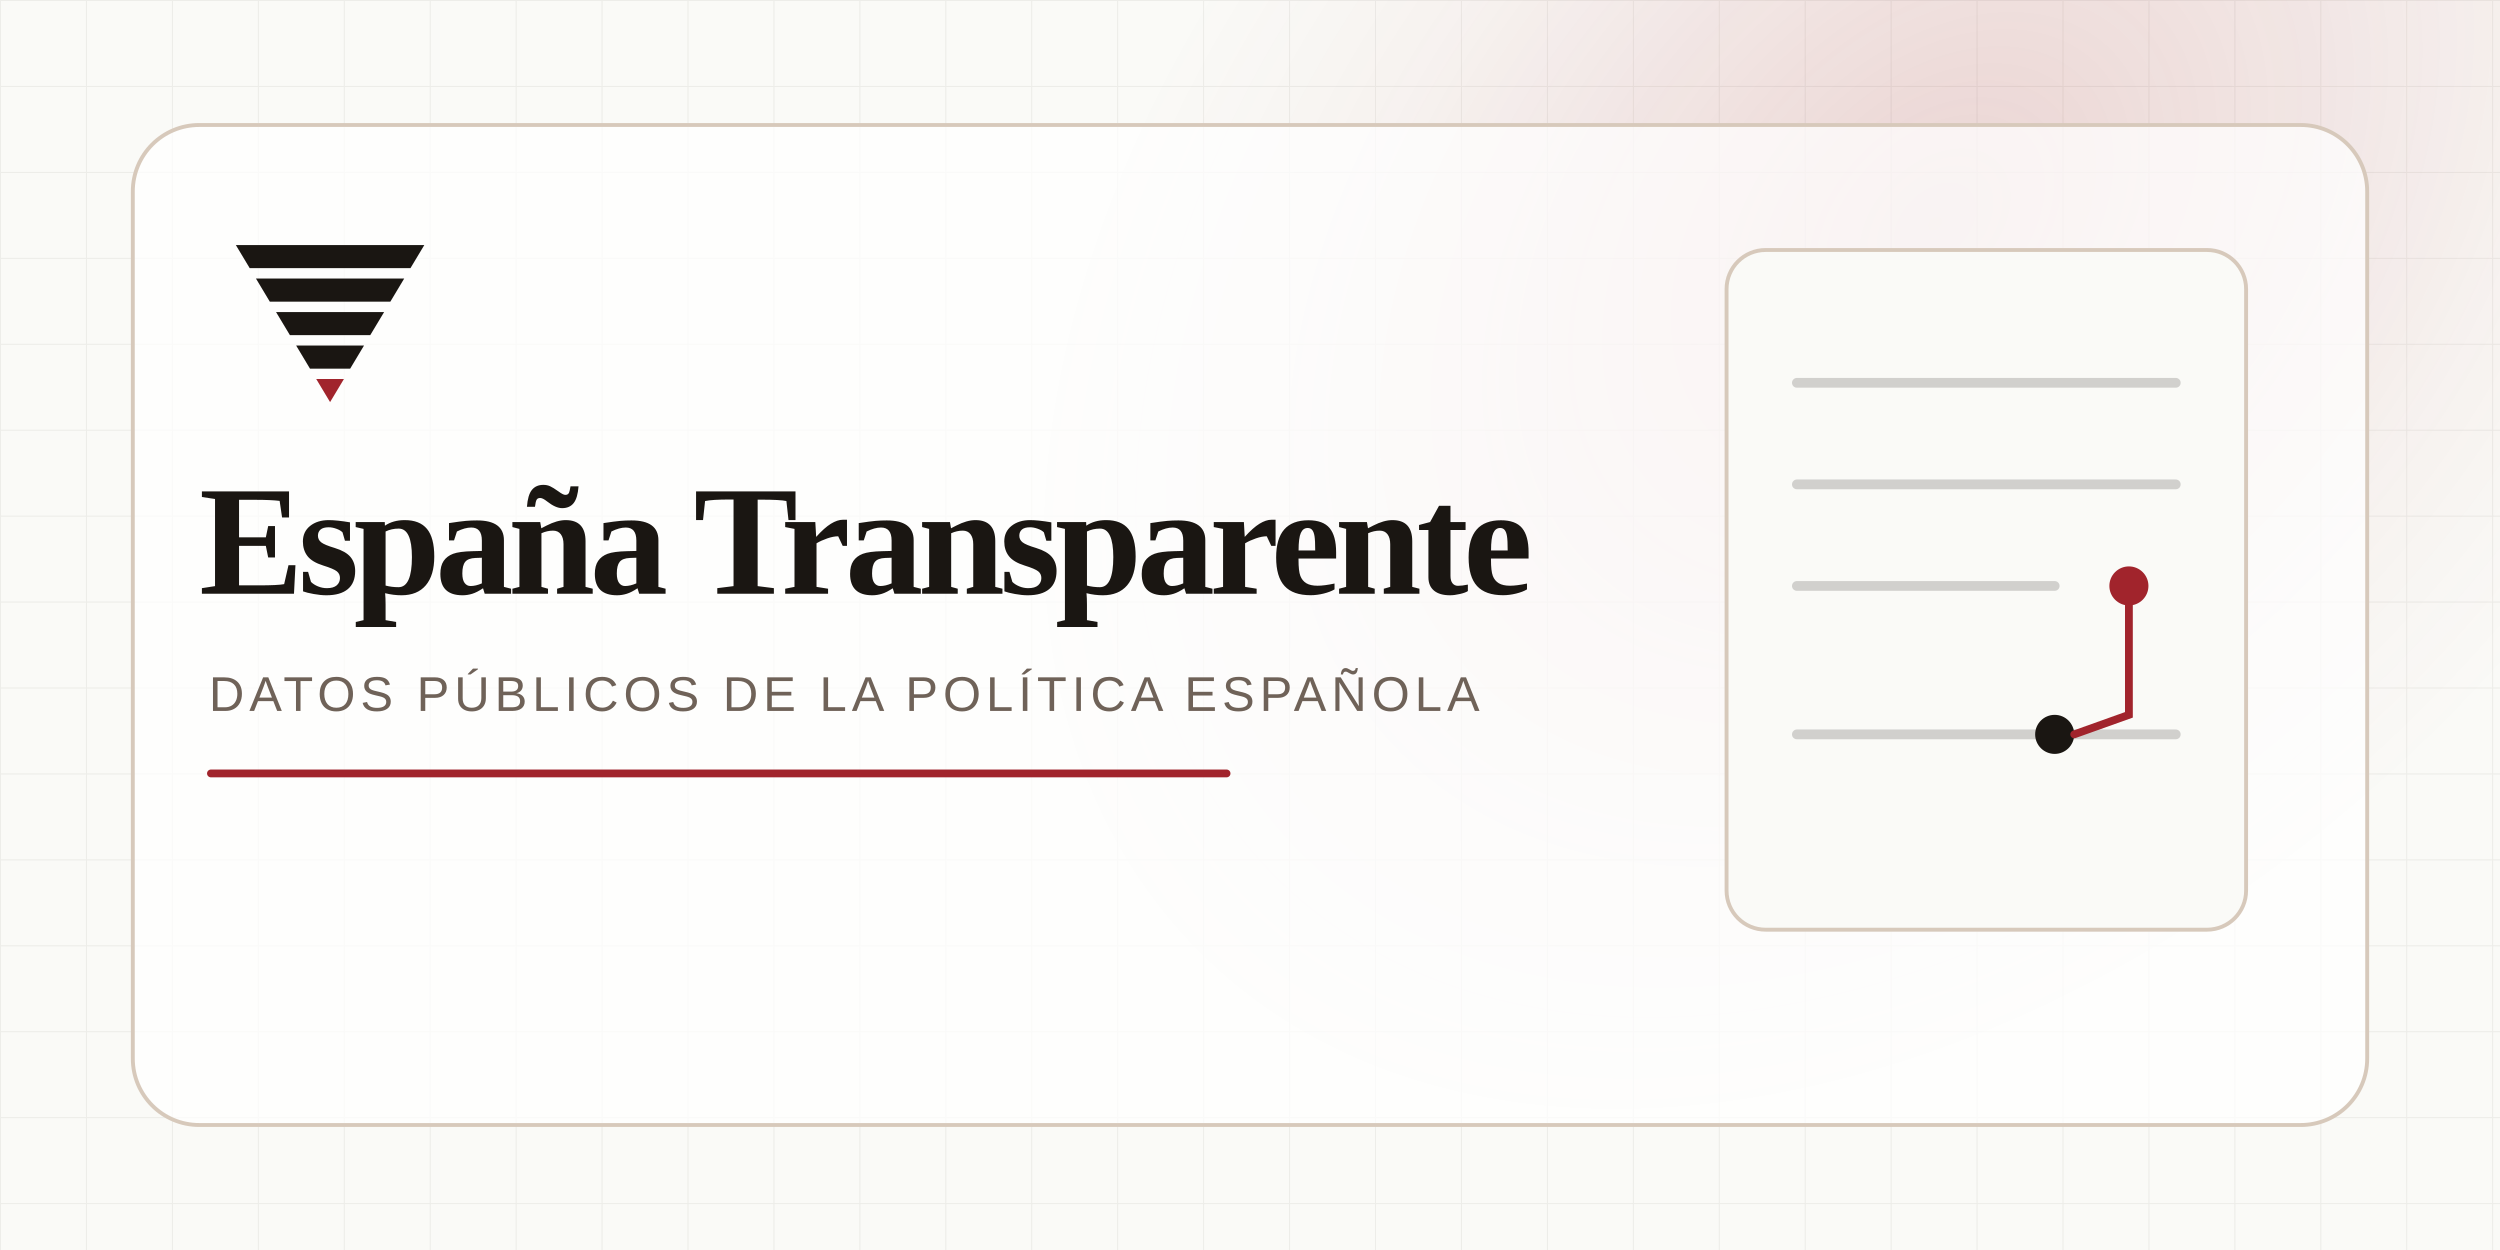
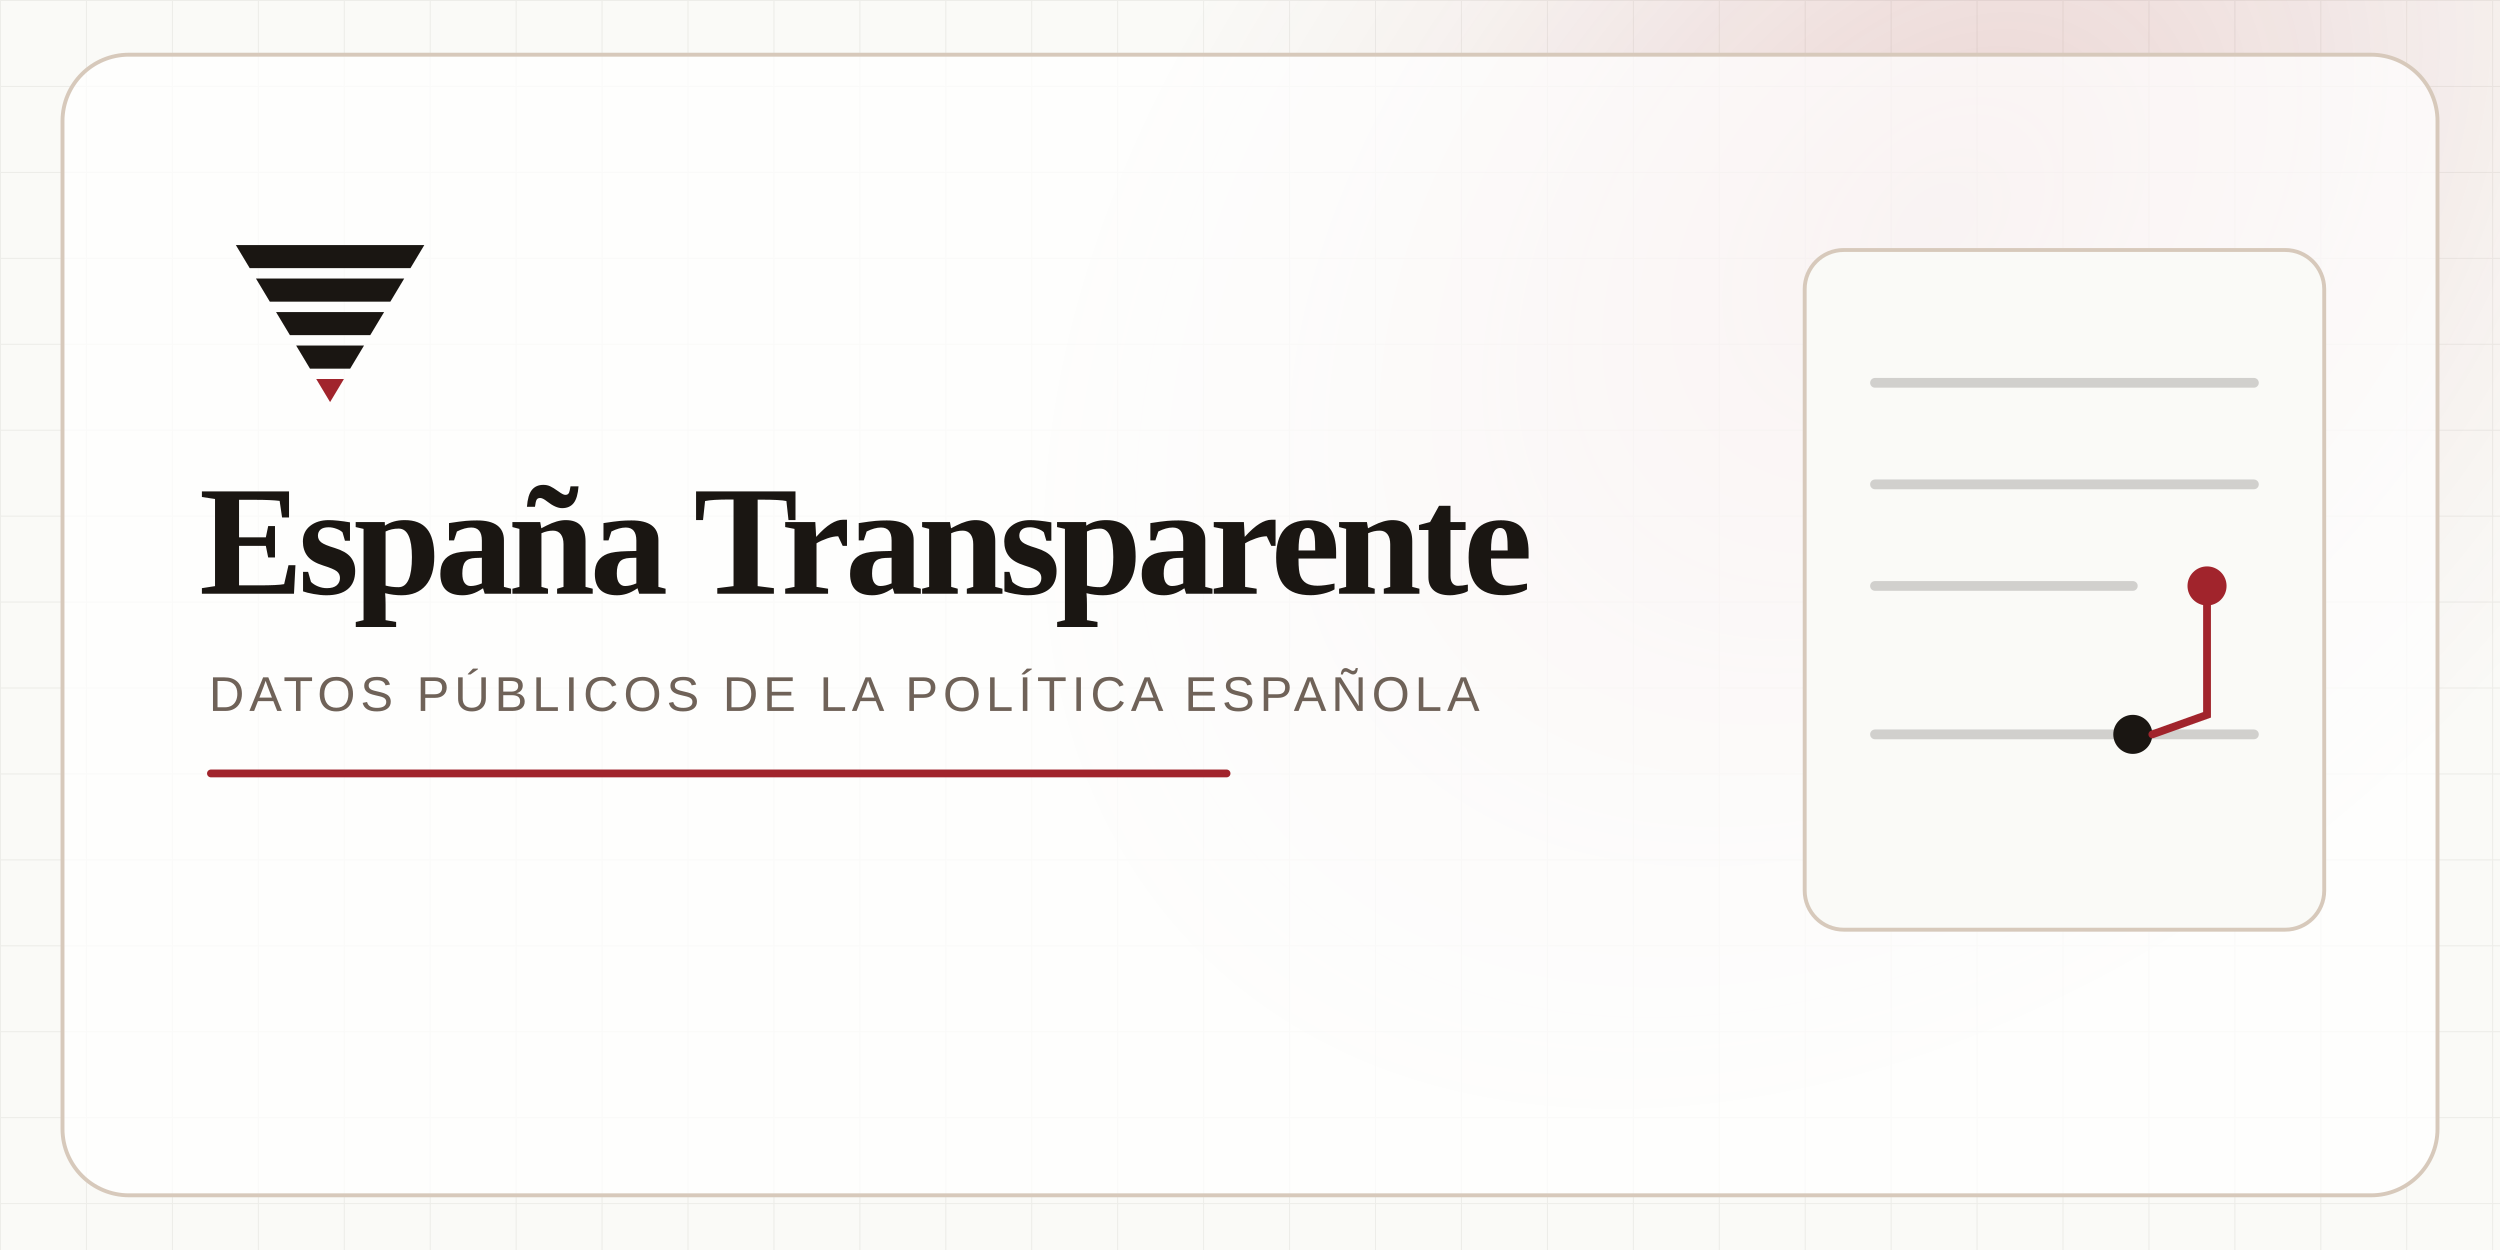
<svg xmlns="http://www.w3.org/2000/svg" width="1280" height="640" viewBox="0 0 1280 640">
  <defs>
    <pattern id="grid" width="44" height="44" patternUnits="userSpaceOnUse">
      <path d="M44 0H0V44" fill="none" stroke="#1A1612" stroke-opacity=".055" />
    </pattern>
    <radialGradient id="signal" cx="0" cy="0" r="1" gradientUnits="userSpaceOnUse" gradientTransform="translate(992 114) rotate(136) scale(540 370)">
      <stop stop-color="#A1242C" stop-opacity=".18" />
      <stop offset=".7" stop-color="#A1242C" stop-opacity=".035" />
      <stop offset="1" stop-color="#A1242C" stop-opacity="0" />
    </radialGradient>
  </defs>
  <rect width="1280" height="640" fill="#FAFAF7" />
  <rect width="1280" height="640" fill="url(#grid)" />
  <rect width="1280" height="640" fill="url(#signal)" />
-   <rect x="68" y="64" width="1144" height="512" rx="34" fill="#FFFFFF" fill-opacity=".72" stroke="#D7C9BB" stroke-width="2" />
+   <rect x="32" y="28" width="1216" height="584" rx="34" fill="#FFFFFF" fill-opacity=".72" stroke="#D7C9BB" stroke-width="2" />
  <g transform="translate(102 96) scale(1.34)">
    <polygon points="14,22 86,22 80.71,30.82 19.29,30.82" fill="#1A1612" />
    <polygon points="21.68,34.79 78.32,34.79 73.03,43.62 26.97,43.62" fill="#1A1612" />
    <polygon points="29.35,47.59 70.65,47.59 65.35,56.41 34.65,56.41" fill="#1A1612" />
    <polygon points="37.03,60.38 62.97,60.38 57.68,69.21 42.32,69.21" fill="#1A1612" />
    <polygon points="44.71,73.18 55.29,73.18 50,82 50,82" fill="#A1242C" />
  </g>
  <text x="102" y="304" fill="#1A1612" font-family="Georgia, 'Times New Roman', serif" font-size="80" font-weight="700" letter-spacing="-2.7">España Transparente</text>
  <text x="107" y="364" fill="#6F6258" font-family="Arial, Helvetica, sans-serif" font-size="25" letter-spacing="2.6">DATOS PÚBLICOS DE LA POLÍTICA ESPAÑOLA</text>
  <path d="M108 396H628" stroke="#A1242C" stroke-width="4" stroke-linecap="round" />
-   <g transform="translate(884 128)">
+   <g transform="translate(924 128)">
    <rect width="266" height="348" rx="20" fill="#FAFAF7" stroke="#D7C9BB" stroke-width="2" />
    <path d="M36 68H230M36 120H230M36 172H168M36 248H230" stroke="#1A1612" stroke-opacity=".18" stroke-width="5" stroke-linecap="round" />
    <circle cx="206" cy="172" r="10" fill="#A1242C" />
    <circle cx="168" cy="248" r="10" fill="#1A1612" />
    <path d="M206 182V238L178 248" fill="none" stroke="#A1242C" stroke-width="4" stroke-linecap="round" />
  </g>
</svg>
